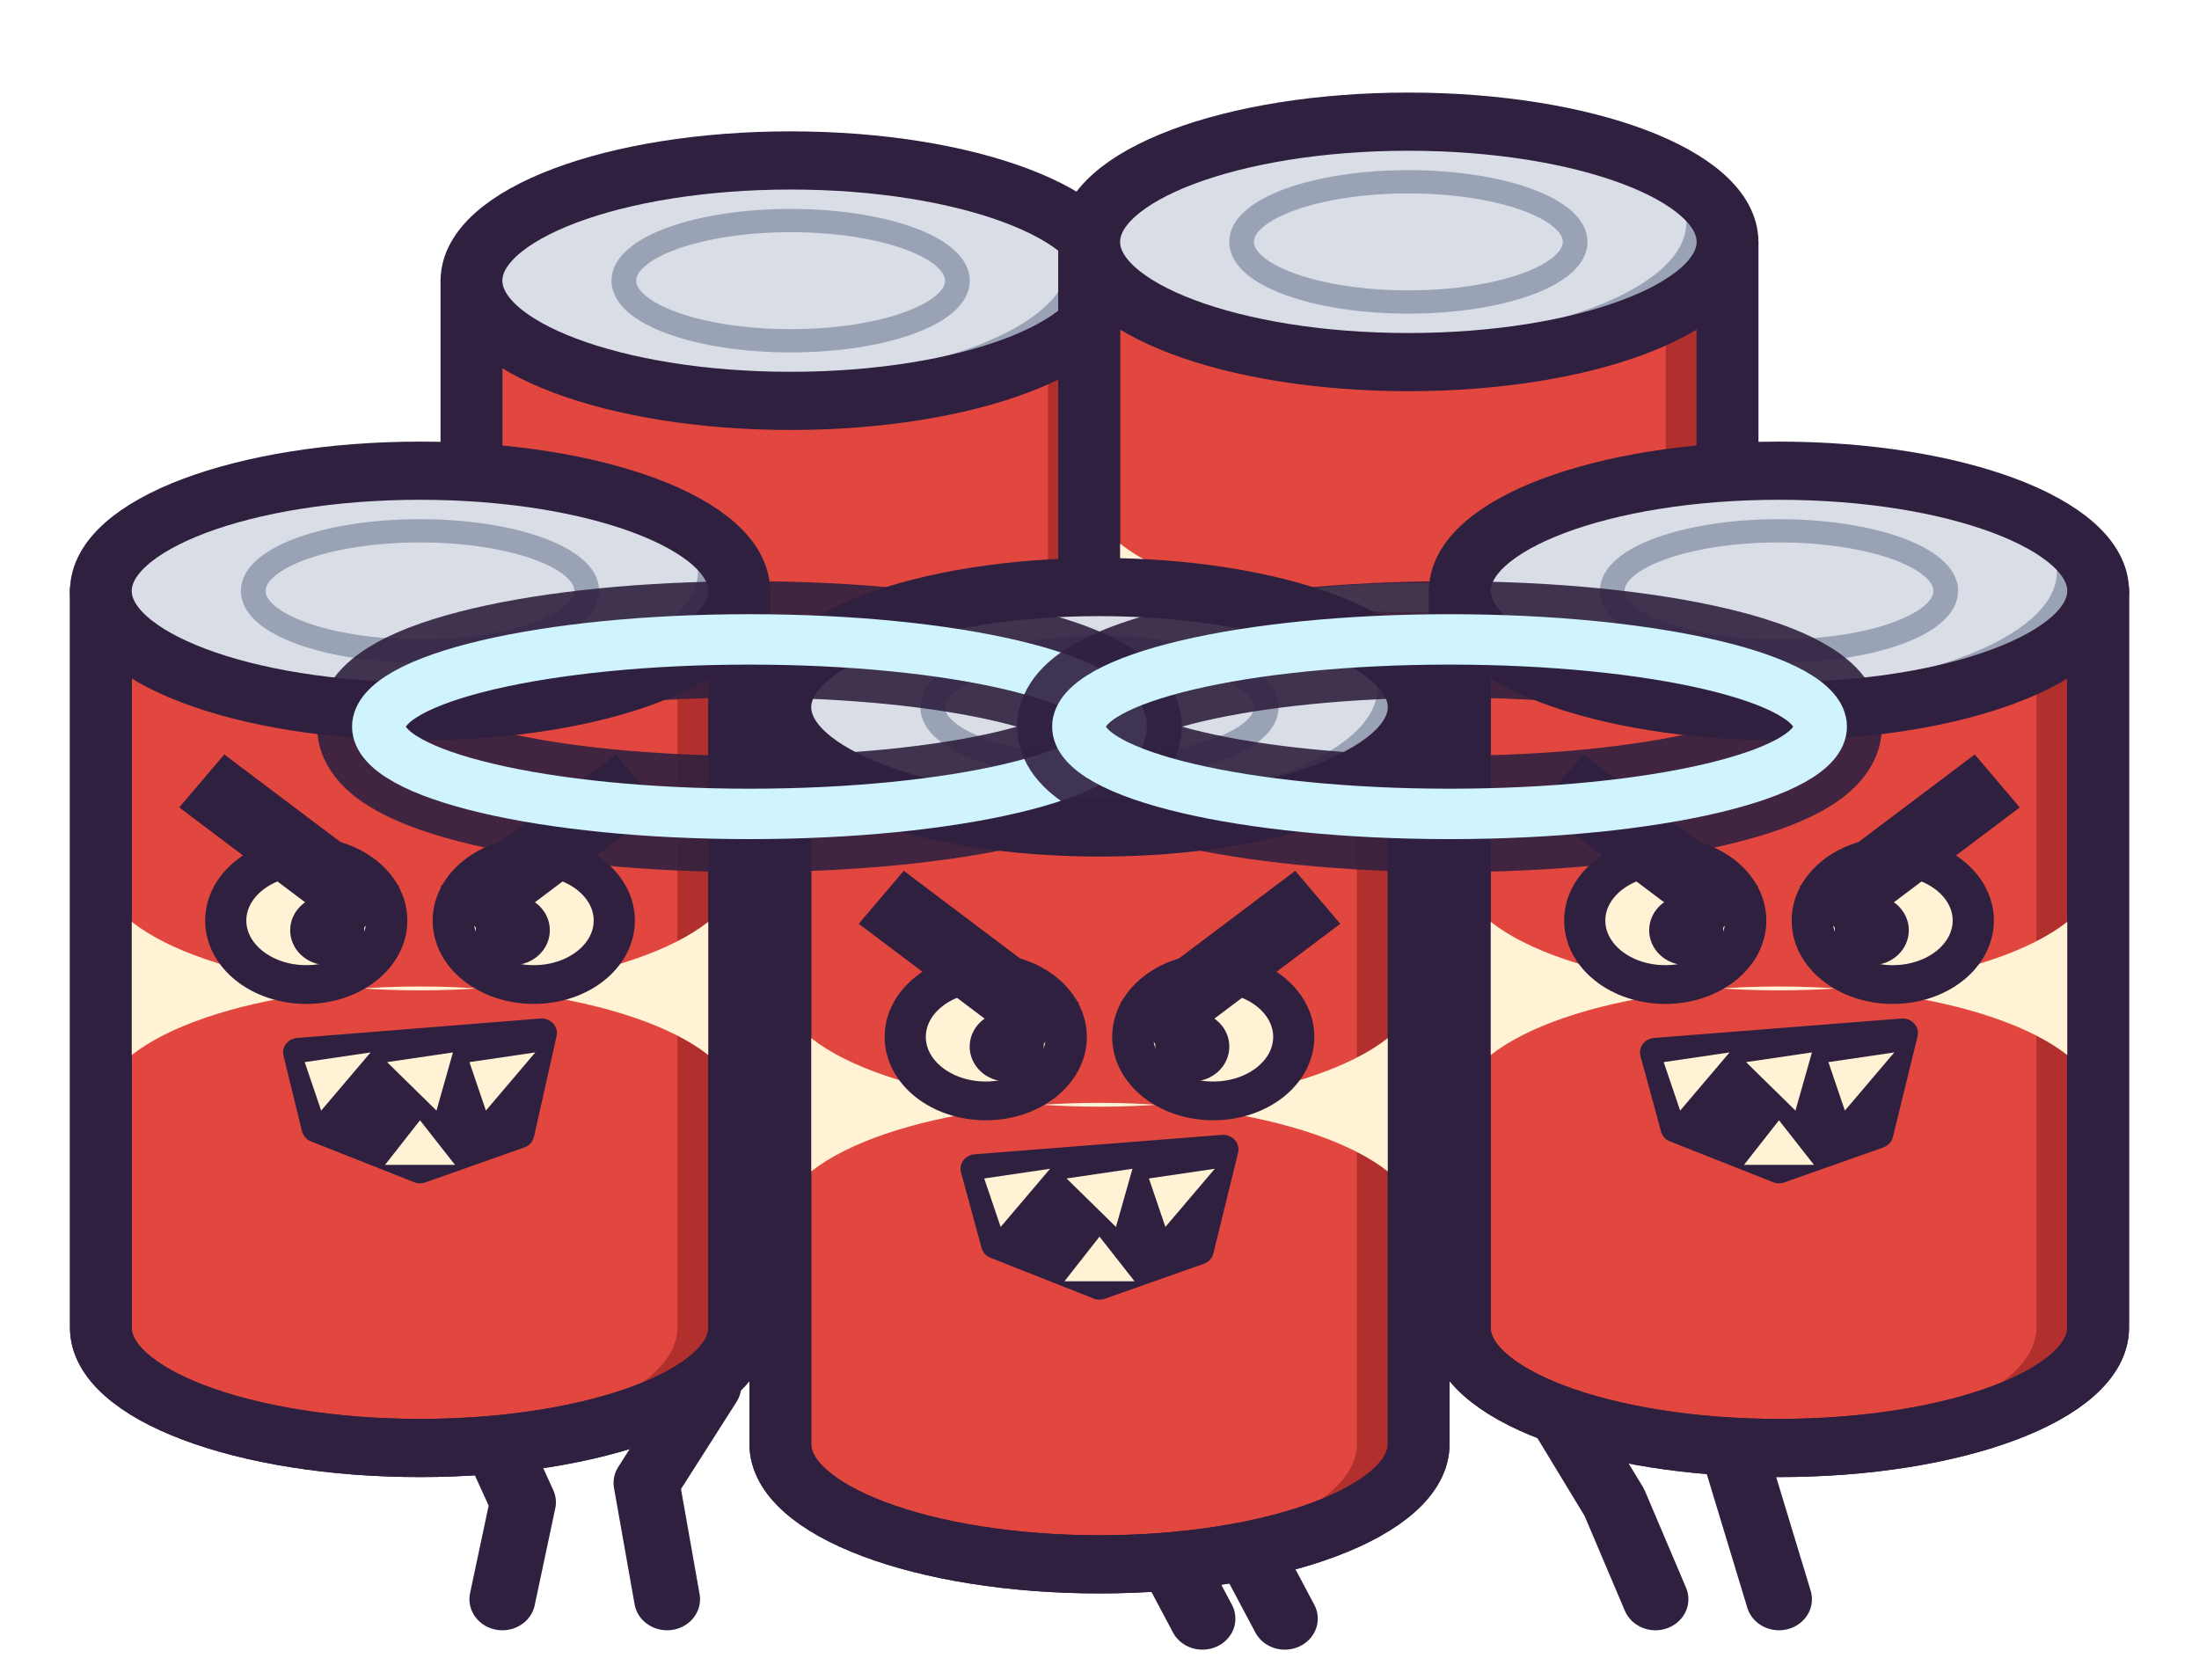
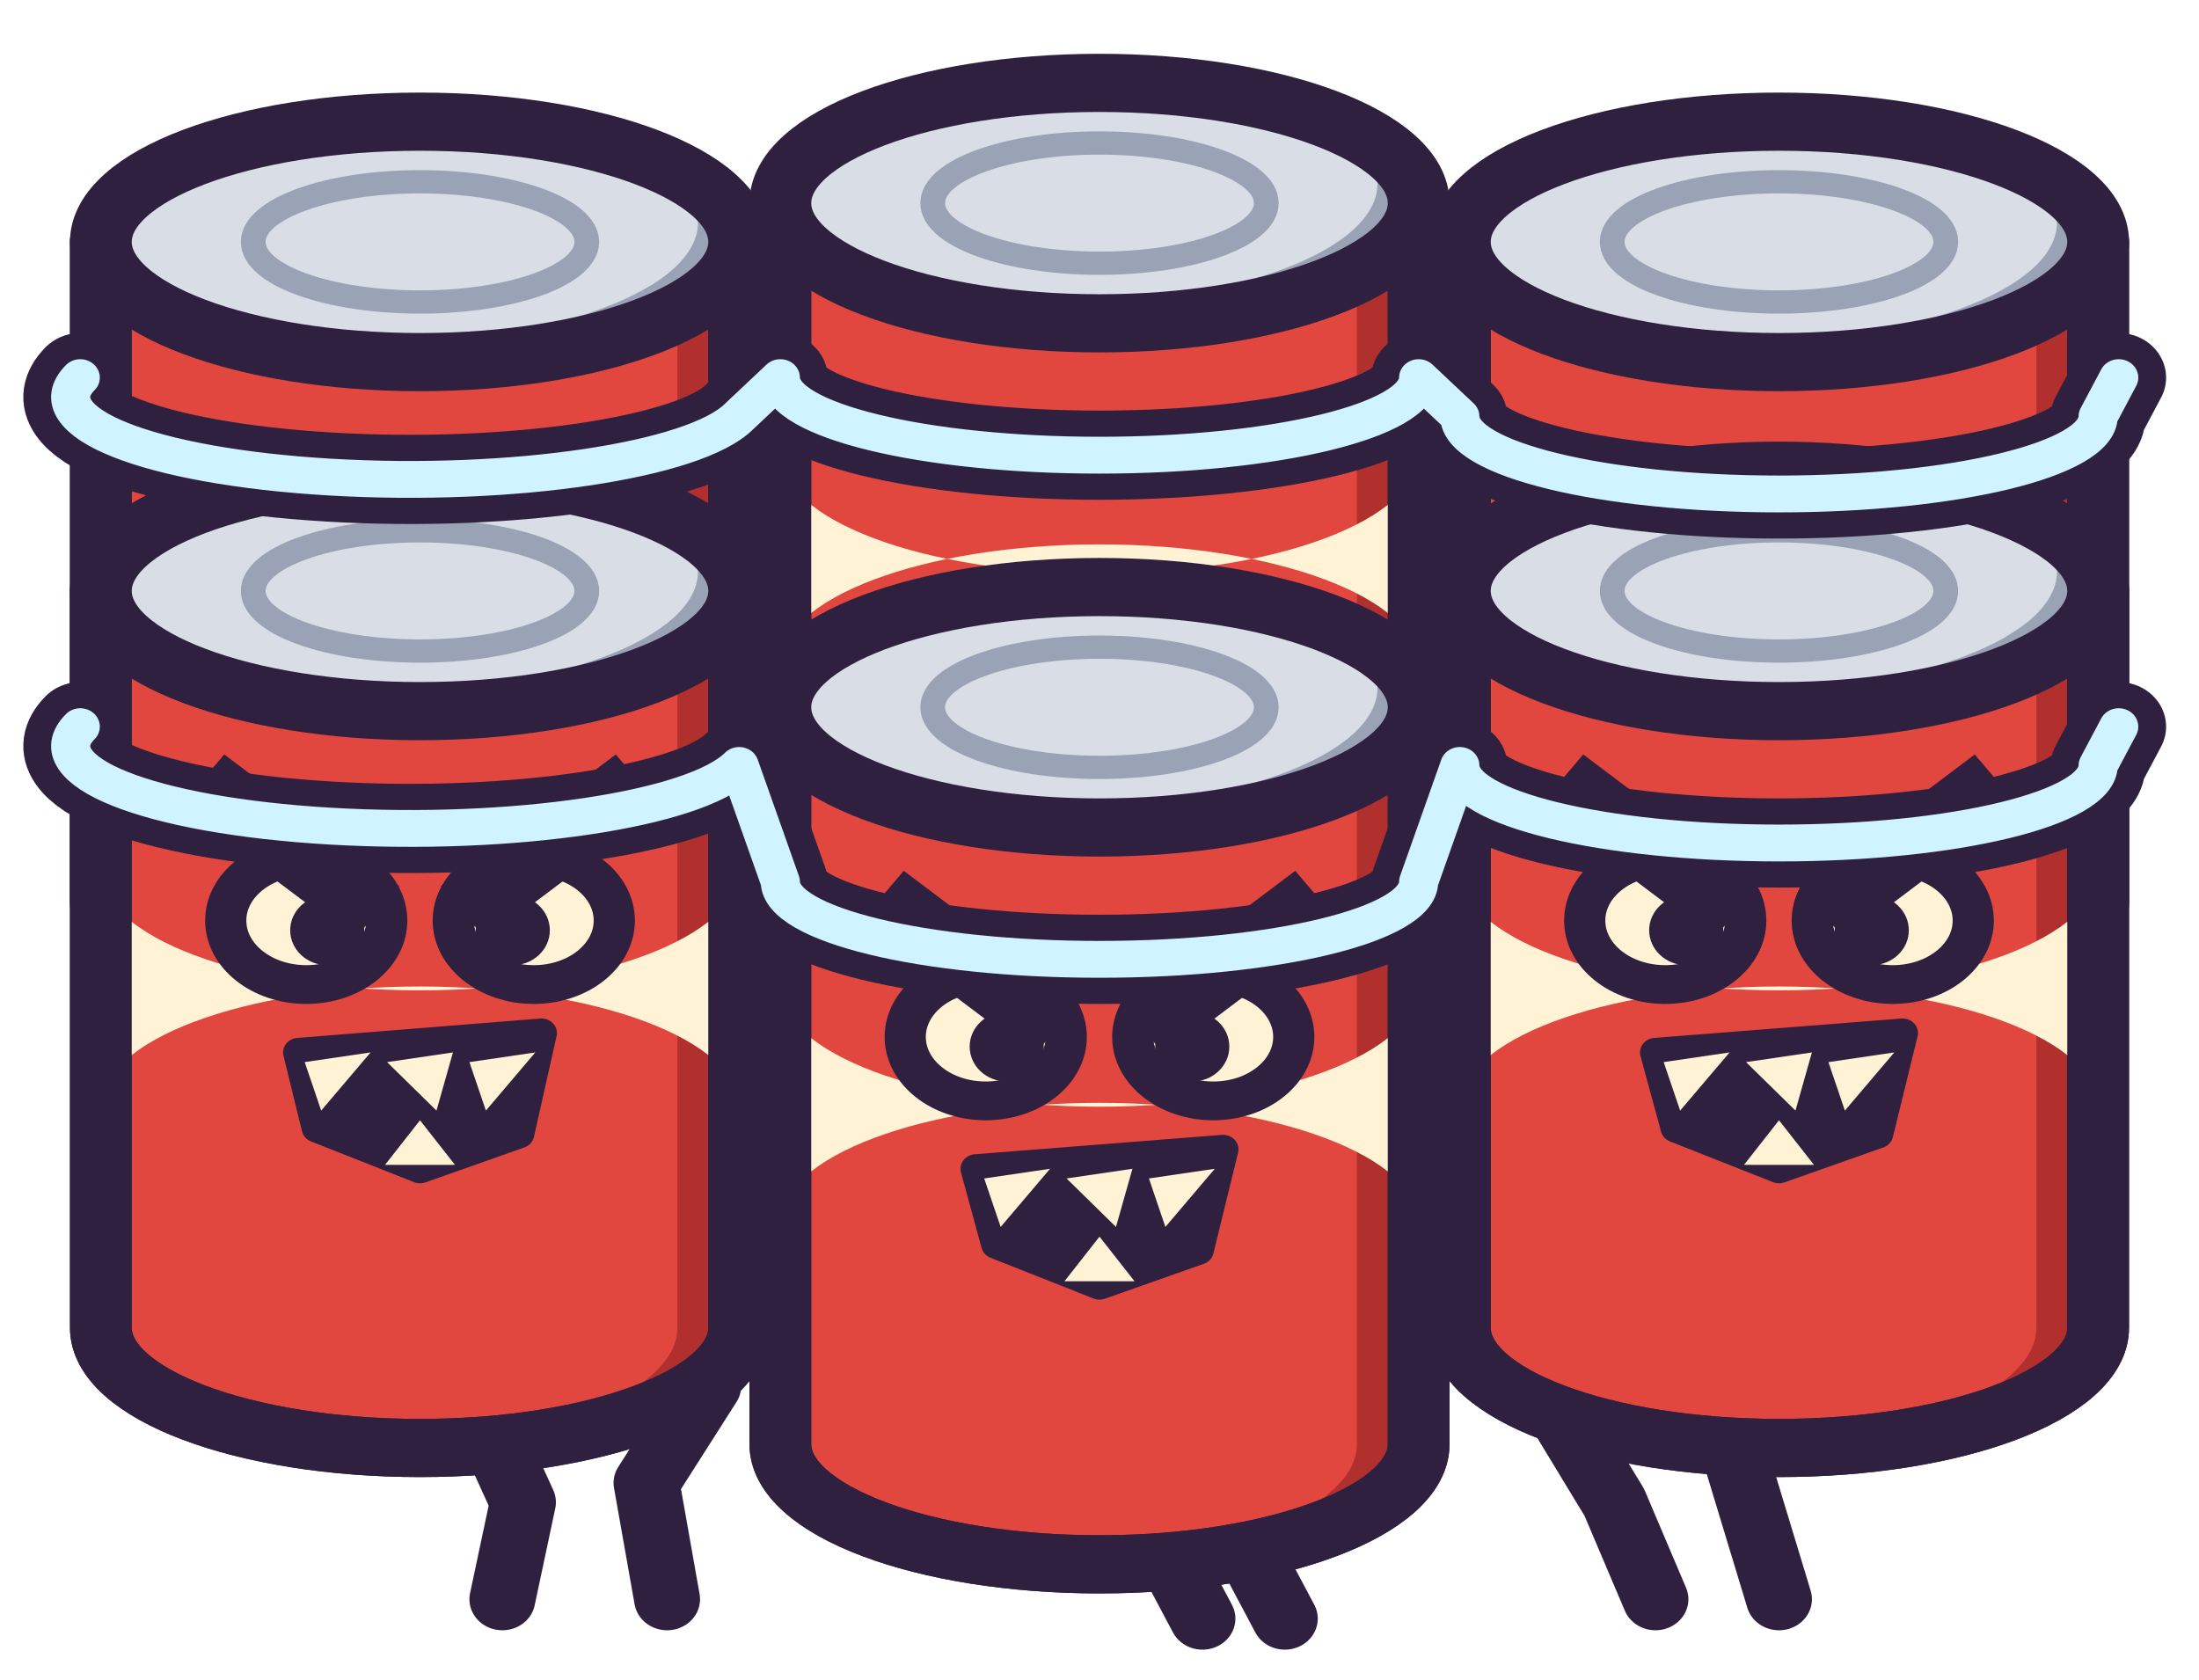
<svg xmlns="http://www.w3.org/2000/svg" width="110" height="84" viewBox="0 0 110 84">
  <g transform="translate(55 80) scale(1.03 0.97) translate(-55 -80)">
    <path d="M24 68L27 75L26 80" fill="none" stroke="#30203F" stroke-width="3.2" stroke-linecap="round" stroke-linejoin="round" />
    <path d="M36 69L33 74L34 80" fill="none" stroke="#30203F" stroke-width="3.2" stroke-linecap="round" stroke-linejoin="round" />
    <path d="M55 72L58 77L60 81" fill="none" stroke="#30203F" stroke-width="3.2" stroke-linecap="round" stroke-linejoin="round" />
    <path d="M66 72L62 77L64 81" fill="none" stroke="#30203F" stroke-width="3.2" stroke-linecap="round" stroke-linejoin="round" />
    <path d="M76 68L80 75L82 80" fill="none" stroke="#30203F" stroke-width="3.2" stroke-linecap="round" stroke-linejoin="round" />
    <path d="M89 66L86 73L88 80" fill="none" stroke="#30203F" stroke-width="3.2" stroke-linecap="round" stroke-linejoin="round" />
    <g transform="translate(0 -2)">
      <g>
        <clipPath id="c2">
-           <path d="M24.5 14L24.5 48A15.5 6.2 0 0 0 55.5 48L55.5 14Z" />
-         </clipPath>
-         <path d="M24.5 14L24.5 48A15.5 6.2 0 0 0 55.5 48L55.5 14Z" fill="#B1302D" />
+           <path d="M6.5 12L6.5 46A15.5 6.2 0 0 0 37.5 46L37.5 12Z" />
+         </clipPath>
+         <path d="M6.5 12L6.5 46A15.5 6.2 0 0 0 37.5 46L37.5 12Z" fill="#B1302D" />
        <g clip-path="url(#c2)">
-           <path transform="translate(-3 0)" d="M24.5 14L24.5 48A15.5 6.2 0 0 0 55.5 48L55.5 14Z" fill="#E2473F" />
-         </g>
-         <path d="M24.5 14L24.5 48A15.5 6.2 0 0 0 55.5 48L55.5 14Z" fill="none" stroke="#30203F" stroke-width="3" stroke-linejoin="round" />
+           <path transform="translate(-3 0)" d="M6.5 12L6.5 46A15.5 6.2 0 0 0 37.5 46L37.5 12Z" fill="#E2473F" />
+         </g>
+         <path d="M6.5 12L6.5 46A15.5 6.2 0 0 0 37.5 46L37.5 12Z" fill="none" stroke="#30203F" stroke-width="3" stroke-linejoin="round" />
      </g>
      <clipPath id="c1">
-         <path d="M24.5 14L24.5 48A15.5 6.2 0 0 0 55.5 48L55.5 14Z" />
+         <path d="M6.5 12L6.5 46A15.5 6.2 0 0 0 37.5 46L37.5 12Z" />
      </clipPath>
      <g clip-path="url(#c1)">
-         <path d="M24.5 26.9A15.5 6.2 0 0 0 55.5 26.9L55.5 37.8A15.5 6.2 0 0 0 24.5 37.8Z" fill="#FFF2D5" />
-       </g>
-       <path d="M24.5 14L24.5 48A15.5 6.2 0 0 0 55.5 48L55.5 14Z" fill="none" stroke="#30203F" stroke-width="3" stroke-linejoin="round" />
+         <path d="M6.5 24.9A15.5 6.2 0 0 0 37.5 24.9L37.5 35.8A15.5 6.2 0 0 0 6.5 35.8Z" fill="#FFF2D5" />
+       </g>
+       <path d="M6.5 12L6.5 46A15.5 6.2 0 0 0 37.5 46L37.5 12Z" fill="none" stroke="#30203F" stroke-width="3" stroke-linejoin="round" />
      <g>
        <clipPath id="c3">
-           <path d="M24.5 14A15.5 6.2 0 1 0 55.5 14A15.5 6.2 0 1 0 24.5 14Z" />
-         </clipPath>
-         <path d="M24.5 14A15.5 6.2 0 1 0 55.5 14A15.5 6.2 0 1 0 24.5 14Z" fill="#9AA3B5" />
+           <path d="M6.5 12A15.5 6.2 0 1 0 37.5 12A15.5 6.2 0 1 0 6.5 12Z" />
+         </clipPath>
+         <path d="M6.5 12A15.5 6.2 0 1 0 37.5 12A15.5 6.2 0 1 0 6.5 12Z" fill="#9AA3B5" />
        <g clip-path="url(#c3)">
-           <path transform="translate(-2 -1)" d="M24.5 14A15.5 6.2 0 1 0 55.5 14A15.5 6.2 0 1 0 24.5 14Z" fill="#D9DDE6" />
-         </g>
-         <path d="M24.5 14A15.5 6.2 0 1 0 55.5 14A15.5 6.2 0 1 0 24.5 14Z" fill="none" stroke="#30203F" stroke-width="3" stroke-linejoin="round" />
-       </g>
-       <ellipse cx="40" cy="14" rx="8.1" ry="3.1" fill="none" stroke="#9AA3B5" stroke-width="1.2" />
+           <path transform="translate(-2 -1)" d="M6.5 12A15.5 6.2 0 1 0 37.5 12A15.5 6.2 0 1 0 6.5 12Z" fill="#D9DDE6" />
+         </g>
+         <path d="M6.5 12A15.5 6.2 0 1 0 37.5 12A15.5 6.2 0 1 0 6.5 12Z" fill="none" stroke="#30203F" stroke-width="3" stroke-linejoin="round" />
+       </g>
+       <ellipse cx="22" cy="12" rx="8.1" ry="3.1" fill="none" stroke="#9AA3B5" stroke-width="1.2" />
      <g>
        <clipPath id="c5">
-           <path d="M54.5 12L54.5 46A15.5 6.2 0 0 0 85.5 46L85.5 12Z" />
-         </clipPath>
-         <path d="M54.5 12L54.5 46A15.5 6.2 0 0 0 85.5 46L85.5 12Z" fill="#B1302D" />
+           <path d="M39.5 10L39.5 44A15.5 6.2 0 0 0 70.5 44L70.5 10Z" />
+         </clipPath>
+         <path d="M39.5 10L39.5 44A15.5 6.2 0 0 0 70.5 44L70.5 10Z" fill="#B1302D" />
        <g clip-path="url(#c5)">
-           <path transform="translate(-3 0)" d="M54.5 12L54.5 46A15.5 6.2 0 0 0 85.5 46L85.5 12Z" fill="#E2473F" />
-         </g>
-         <path d="M54.5 12L54.5 46A15.5 6.2 0 0 0 85.5 46L85.5 12Z" fill="none" stroke="#30203F" stroke-width="3" stroke-linejoin="round" />
+           <path transform="translate(-3 0)" d="M39.5 10L39.5 44A15.5 6.2 0 0 0 70.5 44L70.5 10Z" fill="#E2473F" />
+         </g>
+         <path d="M39.5 10L39.5 44A15.5 6.2 0 0 0 70.5 44L70.5 10Z" fill="none" stroke="#30203F" stroke-width="3" stroke-linejoin="round" />
      </g>
      <clipPath id="c4">
-         <path d="M54.5 12L54.5 46A15.5 6.2 0 0 0 85.5 46L85.5 12Z" />
+         <path d="M39.5 10L39.5 44A15.5 6.2 0 0 0 70.5 44L70.5 10Z" />
      </clipPath>
      <g clip-path="url(#c4)">
-         <path d="M54.5 24.9A15.5 6.2 0 0 0 85.5 24.9L85.5 35.8A15.5 6.2 0 0 0 54.5 35.8Z" fill="#FFF2D5" />
-       </g>
-       <path d="M54.5 12L54.5 46A15.5 6.2 0 0 0 85.5 46L85.5 12Z" fill="none" stroke="#30203F" stroke-width="3" stroke-linejoin="round" />
+         <path d="M39.5 22.9A15.5 6.2 0 0 0 70.5 22.9L70.5 33.8A15.5 6.2 0 0 0 39.5 33.8Z" fill="#FFF2D5" />
+       </g>
+       <path d="M39.5 10L39.5 44A15.5 6.2 0 0 0 70.5 44L70.5 10Z" fill="none" stroke="#30203F" stroke-width="3" stroke-linejoin="round" />
      <g>
        <clipPath id="c6">
-           <path d="M54.5 12A15.5 6.2 0 1 0 85.5 12A15.5 6.2 0 1 0 54.5 12Z" />
-         </clipPath>
-         <path d="M54.5 12A15.5 6.2 0 1 0 85.5 12A15.5 6.2 0 1 0 54.5 12Z" fill="#9AA3B5" />
+           <path d="M39.5 10A15.5 6.2 0 1 0 70.5 10A15.5 6.2 0 1 0 39.5 10Z" />
+         </clipPath>
+         <path d="M39.5 10A15.5 6.2 0 1 0 70.5 10A15.5 6.2 0 1 0 39.5 10Z" fill="#9AA3B5" />
        <g clip-path="url(#c6)">
-           <path transform="translate(-2 -1)" d="M54.5 12A15.5 6.2 0 1 0 85.5 12A15.5 6.2 0 1 0 54.5 12Z" fill="#D9DDE6" />
-         </g>
-         <path d="M54.5 12A15.5 6.2 0 1 0 85.5 12A15.5 6.2 0 1 0 54.5 12Z" fill="none" stroke="#30203F" stroke-width="3" stroke-linejoin="round" />
-       </g>
-       <ellipse cx="70" cy="12" rx="8.1" ry="3.1" fill="none" stroke="#9AA3B5" stroke-width="1.2" />
+           <path transform="translate(-2 -1)" d="M39.5 10A15.5 6.2 0 1 0 70.5 10A15.5 6.2 0 1 0 39.5 10Z" fill="#D9DDE6" />
+         </g>
+         <path d="M39.5 10A15.5 6.2 0 1 0 70.5 10A15.5 6.2 0 1 0 39.5 10Z" fill="none" stroke="#30203F" stroke-width="3" stroke-linejoin="round" />
+       </g>
+       <ellipse cx="55" cy="10" rx="8.1" ry="3.1" fill="none" stroke="#9AA3B5" stroke-width="1.2" />
      <g>
        <clipPath id="c8">
+           <path d="M72.5 12L72.5 46A15.5 6.2 0 0 0 103.5 46L103.5 12Z" />
+         </clipPath>
+         <path d="M72.5 12L72.5 46A15.5 6.2 0 0 0 103.5 46L103.5 12Z" fill="#B1302D" />
+         <g clip-path="url(#c8)">
+           <path transform="translate(-3 0)" d="M72.5 12L72.5 46A15.5 6.2 0 0 0 103.5 46L103.5 12Z" fill="#E2473F" />
+         </g>
+         <path d="M72.5 12L72.5 46A15.5 6.2 0 0 0 103.5 46L103.5 12Z" fill="none" stroke="#30203F" stroke-width="3" stroke-linejoin="round" />
+       </g>
+       <clipPath id="c7">
+         <path d="M72.5 12L72.5 46A15.5 6.2 0 0 0 103.5 46L103.5 12Z" />
+       </clipPath>
+       <g clip-path="url(#c7)">
+         <path d="M72.5 24.9A15.5 6.2 0 0 0 103.5 24.9L103.5 35.8A15.5 6.2 0 0 0 72.5 35.8Z" fill="#FFF2D5" />
+       </g>
+       <path d="M72.5 12L72.5 46A15.5 6.2 0 0 0 103.5 46L103.5 12Z" fill="none" stroke="#30203F" stroke-width="3" stroke-linejoin="round" />
+       <g>
+         <clipPath id="c9">
+           <path d="M72.5 12A15.5 6.2 0 1 0 103.5 12A15.5 6.2 0 1 0 72.5 12Z" />
+         </clipPath>
+         <path d="M72.5 12A15.5 6.2 0 1 0 103.5 12A15.5 6.2 0 1 0 72.5 12Z" fill="#9AA3B5" />
+         <g clip-path="url(#c9)">
+           <path transform="translate(-2 -1)" d="M72.5 12A15.5 6.2 0 1 0 103.5 12A15.5 6.2 0 1 0 72.5 12Z" fill="#D9DDE6" />
+         </g>
+         <path d="M72.5 12A15.5 6.2 0 1 0 103.5 12A15.5 6.2 0 1 0 72.5 12Z" fill="none" stroke="#30203F" stroke-width="3" stroke-linejoin="round" />
+       </g>
+       <ellipse cx="88" cy="12" rx="8.1" ry="3.1" fill="none" stroke="#9AA3B5" stroke-width="1.2" />
+       <g>
+         <clipPath id="c11">
          <path d="M6.5 30L6.5 68A15.5 6.2 0 0 0 37.5 68L37.5 30Z" />
        </clipPath>
        <path d="M6.5 30L6.5 68A15.5 6.2 0 0 0 37.5 68L37.5 30Z" fill="#B1302D" />
-         <g clip-path="url(#c8)">
+         <g clip-path="url(#c11)">
          <path transform="translate(-3 0)" d="M6.5 30L6.5 68A15.5 6.2 0 0 0 37.5 68L37.5 30Z" fill="#E2473F" />
        </g>
        <path d="M6.5 30L6.5 68A15.5 6.2 0 0 0 37.5 68L37.5 30Z" fill="none" stroke="#30203F" stroke-width="3" stroke-linejoin="round" />
      </g>
-       <clipPath id="c7">
+       <clipPath id="c10">
        <path d="M6.5 30L6.5 68A15.5 6.2 0 0 0 37.5 68L37.5 30Z" />
      </clipPath>
-       <g clip-path="url(#c7)">
+       <g clip-path="url(#c10)">
        <path d="M6.5 44.4A15.5 6.2 0 0 0 37.5 44.4L37.5 56.6A15.5 6.2 0 0 0 6.5 56.6Z" fill="#FFF2D5" />
      </g>
      <path d="M6.5 30L6.5 68A15.5 6.2 0 0 0 37.5 68L37.5 30Z" fill="none" stroke="#30203F" stroke-width="3" stroke-linejoin="round" />
      <g>
-         <clipPath id="c9">
+         <clipPath id="c12">
          <path d="M6.5 30A15.5 6.2 0 1 0 37.5 30A15.5 6.2 0 1 0 6.5 30Z" />
        </clipPath>
        <path d="M6.5 30A15.5 6.2 0 1 0 37.5 30A15.5 6.2 0 1 0 6.5 30Z" fill="#9AA3B5" />
-         <g clip-path="url(#c9)">
+         <g clip-path="url(#c12)">
          <path transform="translate(-2 -1)" d="M6.5 30A15.5 6.2 0 1 0 37.5 30A15.5 6.2 0 1 0 6.5 30Z" fill="#D9DDE6" />
        </g>
        <path d="M6.5 30A15.5 6.2 0 1 0 37.5 30A15.5 6.2 0 1 0 6.5 30Z" fill="none" stroke="#30203F" stroke-width="3" stroke-linejoin="round" />
      </g>
      <ellipse cx="22" cy="30" rx="8.1" ry="3.1" fill="none" stroke="#9AA3B5" stroke-width="1.2" />
      <ellipse cx="16.475" cy="47" rx="3.91" ry="3.3" fill="#FFF2D5" stroke="#30203F" stroke-width="2" />
      <circle cx="17.495" cy="47.5" r="1.8" fill="#30203F" />
      <ellipse cx="27.525" cy="47" rx="3.91" ry="3.3" fill="#FFF2D5" stroke="#30203F" stroke-width="2" />
      <circle cx="26.505" cy="47.5" r="1.8" fill="#30203F" />
      <path d="M11.4 39.8L19.9 46.6" fill="none" stroke="#30203F" stroke-width="3.5" stroke-linecap="butt" stroke-linejoin="round" />
      <path d="M32.6 39.8L24.1 46.6" fill="none" stroke="#30203F" stroke-width="3.5" stroke-linecap="butt" stroke-linejoin="round" />
      <path d="M16.1 53.8L27.9 52.8L26.8 58L22 59.8L17 57.7Z" fill="#30203F" stroke="#30203F" stroke-width="1.5" stroke-linejoin="round" />
      <path d="M16.4 54.3L19.6 53.8L17.2 56.8Z" fill="#FFF2D5" />
      <path d="M20.4 54.3L23.6 53.8L22.8 56.8Z" fill="#FFF2D5" />
      <path d="M24.4 54.3L27.6 53.8L25.2 56.8Z" fill="#FFF2D5" />
      <path d="M20.3 59.6L23.7 59.6L22 57.3Z" fill="#FFF2D5" />
      <g>
-         <clipPath id="c11">
+         <clipPath id="c14">
          <path d="M72.5 30L72.5 68A15.5 6.2 0 0 0 103.5 68L103.5 30Z" />
        </clipPath>
        <path d="M72.5 30L72.5 68A15.5 6.2 0 0 0 103.5 68L103.5 30Z" fill="#B1302D" />
-         <g clip-path="url(#c11)">
+         <g clip-path="url(#c14)">
          <path transform="translate(-3 0)" d="M72.5 30L72.5 68A15.5 6.2 0 0 0 103.5 68L103.5 30Z" fill="#E2473F" />
        </g>
        <path d="M72.5 30L72.5 68A15.5 6.2 0 0 0 103.5 68L103.5 30Z" fill="none" stroke="#30203F" stroke-width="3" stroke-linejoin="round" />
      </g>
-       <clipPath id="c10">
+       <clipPath id="c13">
        <path d="M72.5 30L72.5 68A15.5 6.2 0 0 0 103.5 68L103.5 30Z" />
      </clipPath>
-       <g clip-path="url(#c10)">
+       <g clip-path="url(#c13)">
        <path d="M72.5 44.4A15.5 6.2 0 0 0 103.5 44.4L103.5 56.6A15.5 6.2 0 0 0 72.5 56.6Z" fill="#FFF2D5" />
      </g>
      <path d="M72.5 30L72.5 68A15.5 6.2 0 0 0 103.5 68L103.5 30Z" fill="none" stroke="#30203F" stroke-width="3" stroke-linejoin="round" />
      <g>
-         <clipPath id="c12">
+         <clipPath id="c15">
          <path d="M72.5 30A15.5 6.2 0 1 0 103.5 30A15.5 6.2 0 1 0 72.5 30Z" />
        </clipPath>
        <path d="M72.5 30A15.5 6.2 0 1 0 103.5 30A15.5 6.2 0 1 0 72.5 30Z" fill="#9AA3B5" />
-         <g clip-path="url(#c12)">
+         <g clip-path="url(#c15)">
          <path transform="translate(-2 -1)" d="M72.5 30A15.5 6.2 0 1 0 103.5 30A15.5 6.2 0 1 0 72.5 30Z" fill="#D9DDE6" />
        </g>
        <path d="M72.5 30A15.5 6.2 0 1 0 103.5 30A15.5 6.2 0 1 0 72.5 30Z" fill="none" stroke="#30203F" stroke-width="3" stroke-linejoin="round" />
      </g>
      <ellipse cx="88" cy="30" rx="8.1" ry="3.1" fill="none" stroke="#9AA3B5" stroke-width="1.2" />
      <ellipse cx="82.475" cy="47" rx="3.91" ry="3.3" fill="#FFF2D5" stroke="#30203F" stroke-width="2" />
      <circle cx="83.495" cy="47.5" r="1.8" fill="#30203F" />
      <ellipse cx="93.525" cy="47" rx="3.91" ry="3.3" fill="#FFF2D5" stroke="#30203F" stroke-width="2" />
      <circle cx="92.505" cy="47.5" r="1.8" fill="#30203F" />
      <path d="M77.4 39.8L85.9 46.6" fill="none" stroke="#30203F" stroke-width="3.5" stroke-linecap="butt" stroke-linejoin="round" />
      <path d="M98.6 39.8L90.1 46.6" fill="none" stroke="#30203F" stroke-width="3.5" stroke-linecap="butt" stroke-linejoin="round" />
      <path d="M82 53.8L94 52.8L92.8 58L88 59.8L83 57.7Z" fill="#30203F" stroke="#30203F" stroke-width="1.5" stroke-linejoin="round" />
      <path d="M82.4 54.3L85.6 53.8L83.2 56.8Z" fill="#FFF2D5" />
      <path d="M86.4 54.3L89.6 53.8L88.8 56.8Z" fill="#FFF2D5" />
      <path d="M90.4 54.3L93.6 53.8L91.2 56.8Z" fill="#FFF2D5" />
      <path d="M86.3 59.6L89.7 59.6L88 57.3Z" fill="#FFF2D5" />
      <g>
-         <clipPath id="c14">
+         <clipPath id="c17">
          <path d="M39.5 36L39.5 74A15.5 6.2 0 0 0 70.5 74L70.5 36Z" />
        </clipPath>
        <path d="M39.5 36L39.5 74A15.5 6.2 0 0 0 70.5 74L70.5 36Z" fill="#B1302D" />
-         <g clip-path="url(#c14)">
+         <g clip-path="url(#c17)">
          <path transform="translate(-3 0)" d="M39.5 36L39.5 74A15.5 6.2 0 0 0 70.5 74L70.5 36Z" fill="#E2473F" />
        </g>
        <path d="M39.5 36L39.5 74A15.5 6.2 0 0 0 70.5 74L70.5 36Z" fill="none" stroke="#30203F" stroke-width="3" stroke-linejoin="round" />
      </g>
-       <clipPath id="c13">
+       <clipPath id="c16">
        <path d="M39.5 36L39.5 74A15.5 6.2 0 0 0 70.5 74L70.5 36Z" />
      </clipPath>
-       <g clip-path="url(#c13)">
+       <g clip-path="url(#c16)">
        <path d="M39.5 50.4A15.5 6.2 0 0 0 70.5 50.4L70.5 62.6A15.5 6.2 0 0 0 39.5 62.6Z" fill="#FFF2D5" />
      </g>
      <path d="M39.5 36L39.5 74A15.5 6.2 0 0 0 70.5 74L70.5 36Z" fill="none" stroke="#30203F" stroke-width="3" stroke-linejoin="round" />
      <g>
-         <clipPath id="c15">
+         <clipPath id="c18">
          <path d="M39.5 36A15.5 6.2 0 1 0 70.5 36A15.5 6.2 0 1 0 39.5 36Z" />
        </clipPath>
        <path d="M39.5 36A15.5 6.2 0 1 0 70.5 36A15.5 6.2 0 1 0 39.5 36Z" fill="#9AA3B5" />
-         <g clip-path="url(#c15)">
+         <g clip-path="url(#c18)">
          <path transform="translate(-2 -1)" d="M39.5 36A15.5 6.2 0 1 0 70.5 36A15.5 6.2 0 1 0 39.5 36Z" fill="#D9DDE6" />
        </g>
        <path d="M39.5 36A15.5 6.2 0 1 0 70.5 36A15.5 6.2 0 1 0 39.5 36Z" fill="none" stroke="#30203F" stroke-width="3" stroke-linejoin="round" />
      </g>
      <ellipse cx="55" cy="36" rx="8.1" ry="3.1" fill="none" stroke="#9AA3B5" stroke-width="1.2" />
      <ellipse cx="49.475" cy="53" rx="3.91" ry="3.3" fill="#FFF2D5" stroke="#30203F" stroke-width="2" />
      <circle cx="50.495" cy="53.5" r="1.8" fill="#30203F" />
      <ellipse cx="60.525" cy="53" rx="3.91" ry="3.3" fill="#FFF2D5" stroke="#30203F" stroke-width="2" />
      <circle cx="59.505" cy="53.5" r="1.8" fill="#30203F" />
      <path d="M44.4 45.8L52.9 52.6" fill="none" stroke="#30203F" stroke-width="3.5" stroke-linecap="butt" stroke-linejoin="round" />
      <path d="M65.6 45.8L57.1 52.6" fill="none" stroke="#30203F" stroke-width="3.5" stroke-linecap="butt" stroke-linejoin="round" />
      <path d="M49 59.8L61 58.8L59.8 64L55 65.8L50 63.7Z" fill="#30203F" stroke="#30203F" stroke-width="1.5" stroke-linejoin="round" />
      <path d="M49.4 60.3L52.6 59.8L50.2 62.8Z" fill="#FFF2D5" />
      <path d="M53.4 60.3L56.6 59.8L55.8 62.8Z" fill="#FFF2D5" />
      <path d="M57.4 60.3L60.6 59.8L58.2 62.8Z" fill="#FFF2D5" />
      <path d="M53.3 65.6L56.7 65.6L55 63.3Z" fill="#FFF2D5" />
-       <path d="M16,40 42,52 68,52 95,41" fill="none" stroke="#30203F" stroke-width="6.5" stroke-linejoin="round" stroke-linecap="round" opacity=".0" />
-       <ellipse cx="38" cy="37" rx="18" ry="4.5" fill="none" stroke="#30203F" stroke-width="6" opacity=".9" />
-       <ellipse cx="38" cy="37" rx="18" ry="4.5" fill="none" stroke="#CFF3FF" stroke-width="2.6" />
-       <ellipse cx="72" cy="37" rx="18" ry="4.5" fill="none" stroke="#30203F" stroke-width="6" opacity=".9" />
-       <ellipse cx="72" cy="37" rx="18" ry="4.5" fill="none" stroke="#CFF3FF" stroke-width="2.6" />
+       <path d="M5.5 19 A15.5 4 0 0 0 37.5 21 L39.5 19 A15.5 4 0 0 0 70.5 19 L72.5 21 A15.5 4 0 0 0 103.5 21 L104.5 19" fill="none" stroke="#30203F" stroke-width="4.6" stroke-linejoin="round" stroke-linecap="round" />
+       <path d="M5.5 19 A15.5 4 0 0 0 37.5 21 L39.5 19 A15.5 4 0 0 0 70.5 19 L72.5 21 A15.5 4 0 0 0 103.5 21 L104.5 19" fill="none" stroke="#CFF3FF" stroke-width="1.9" stroke-linejoin="round" stroke-linecap="round" />
+       <path d="M5.5 37 A15.5 4 0 0 0 37.5 39 L39.5 45 A15.5 4 0 0 0 70.5 45 L72.5 39 A15.5 4 0 0 0 103.5 39 L104.5 37" fill="none" stroke="#30203F" stroke-width="4.6" stroke-linejoin="round" stroke-linecap="round" />
+       <path d="M5.5 37 A15.5 4 0 0 0 37.5 39 L39.5 45 A15.5 4 0 0 0 70.5 45 L72.5 39 A15.5 4 0 0 0 103.5 39 L104.5 37" fill="none" stroke="#CFF3FF" stroke-width="1.9" stroke-linejoin="round" stroke-linecap="round" />
    </g>
  </g>
</svg>
